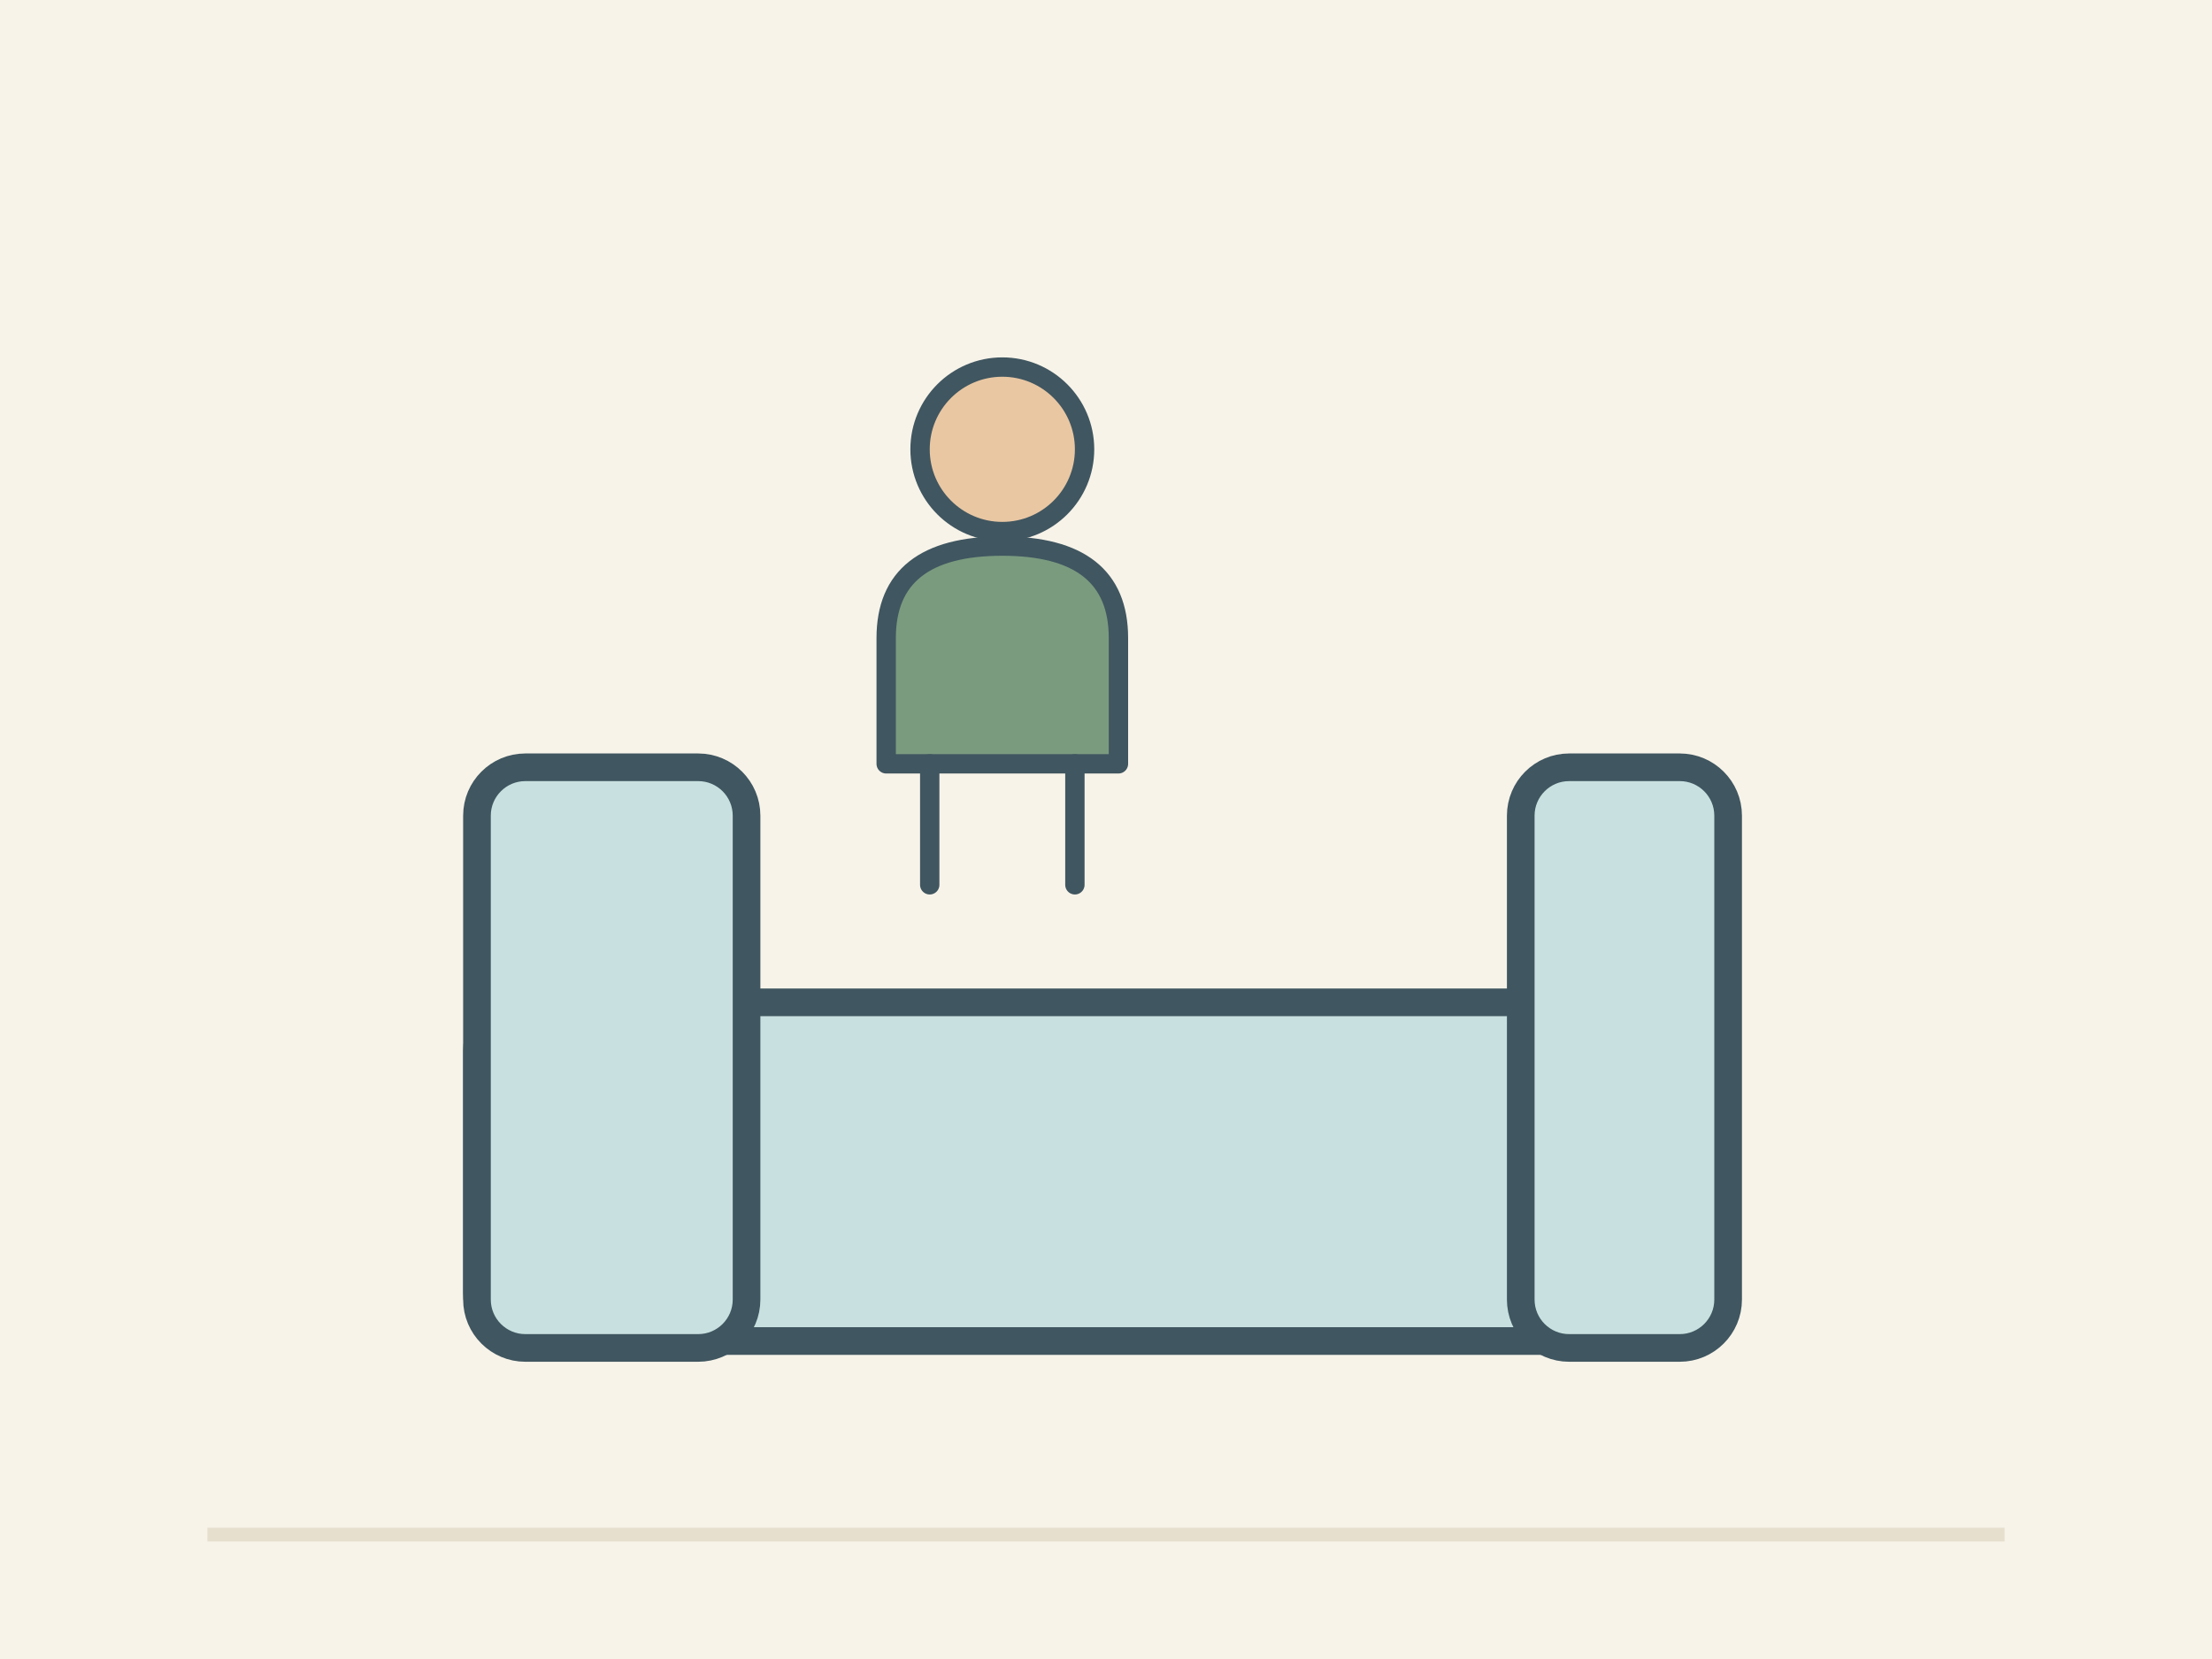
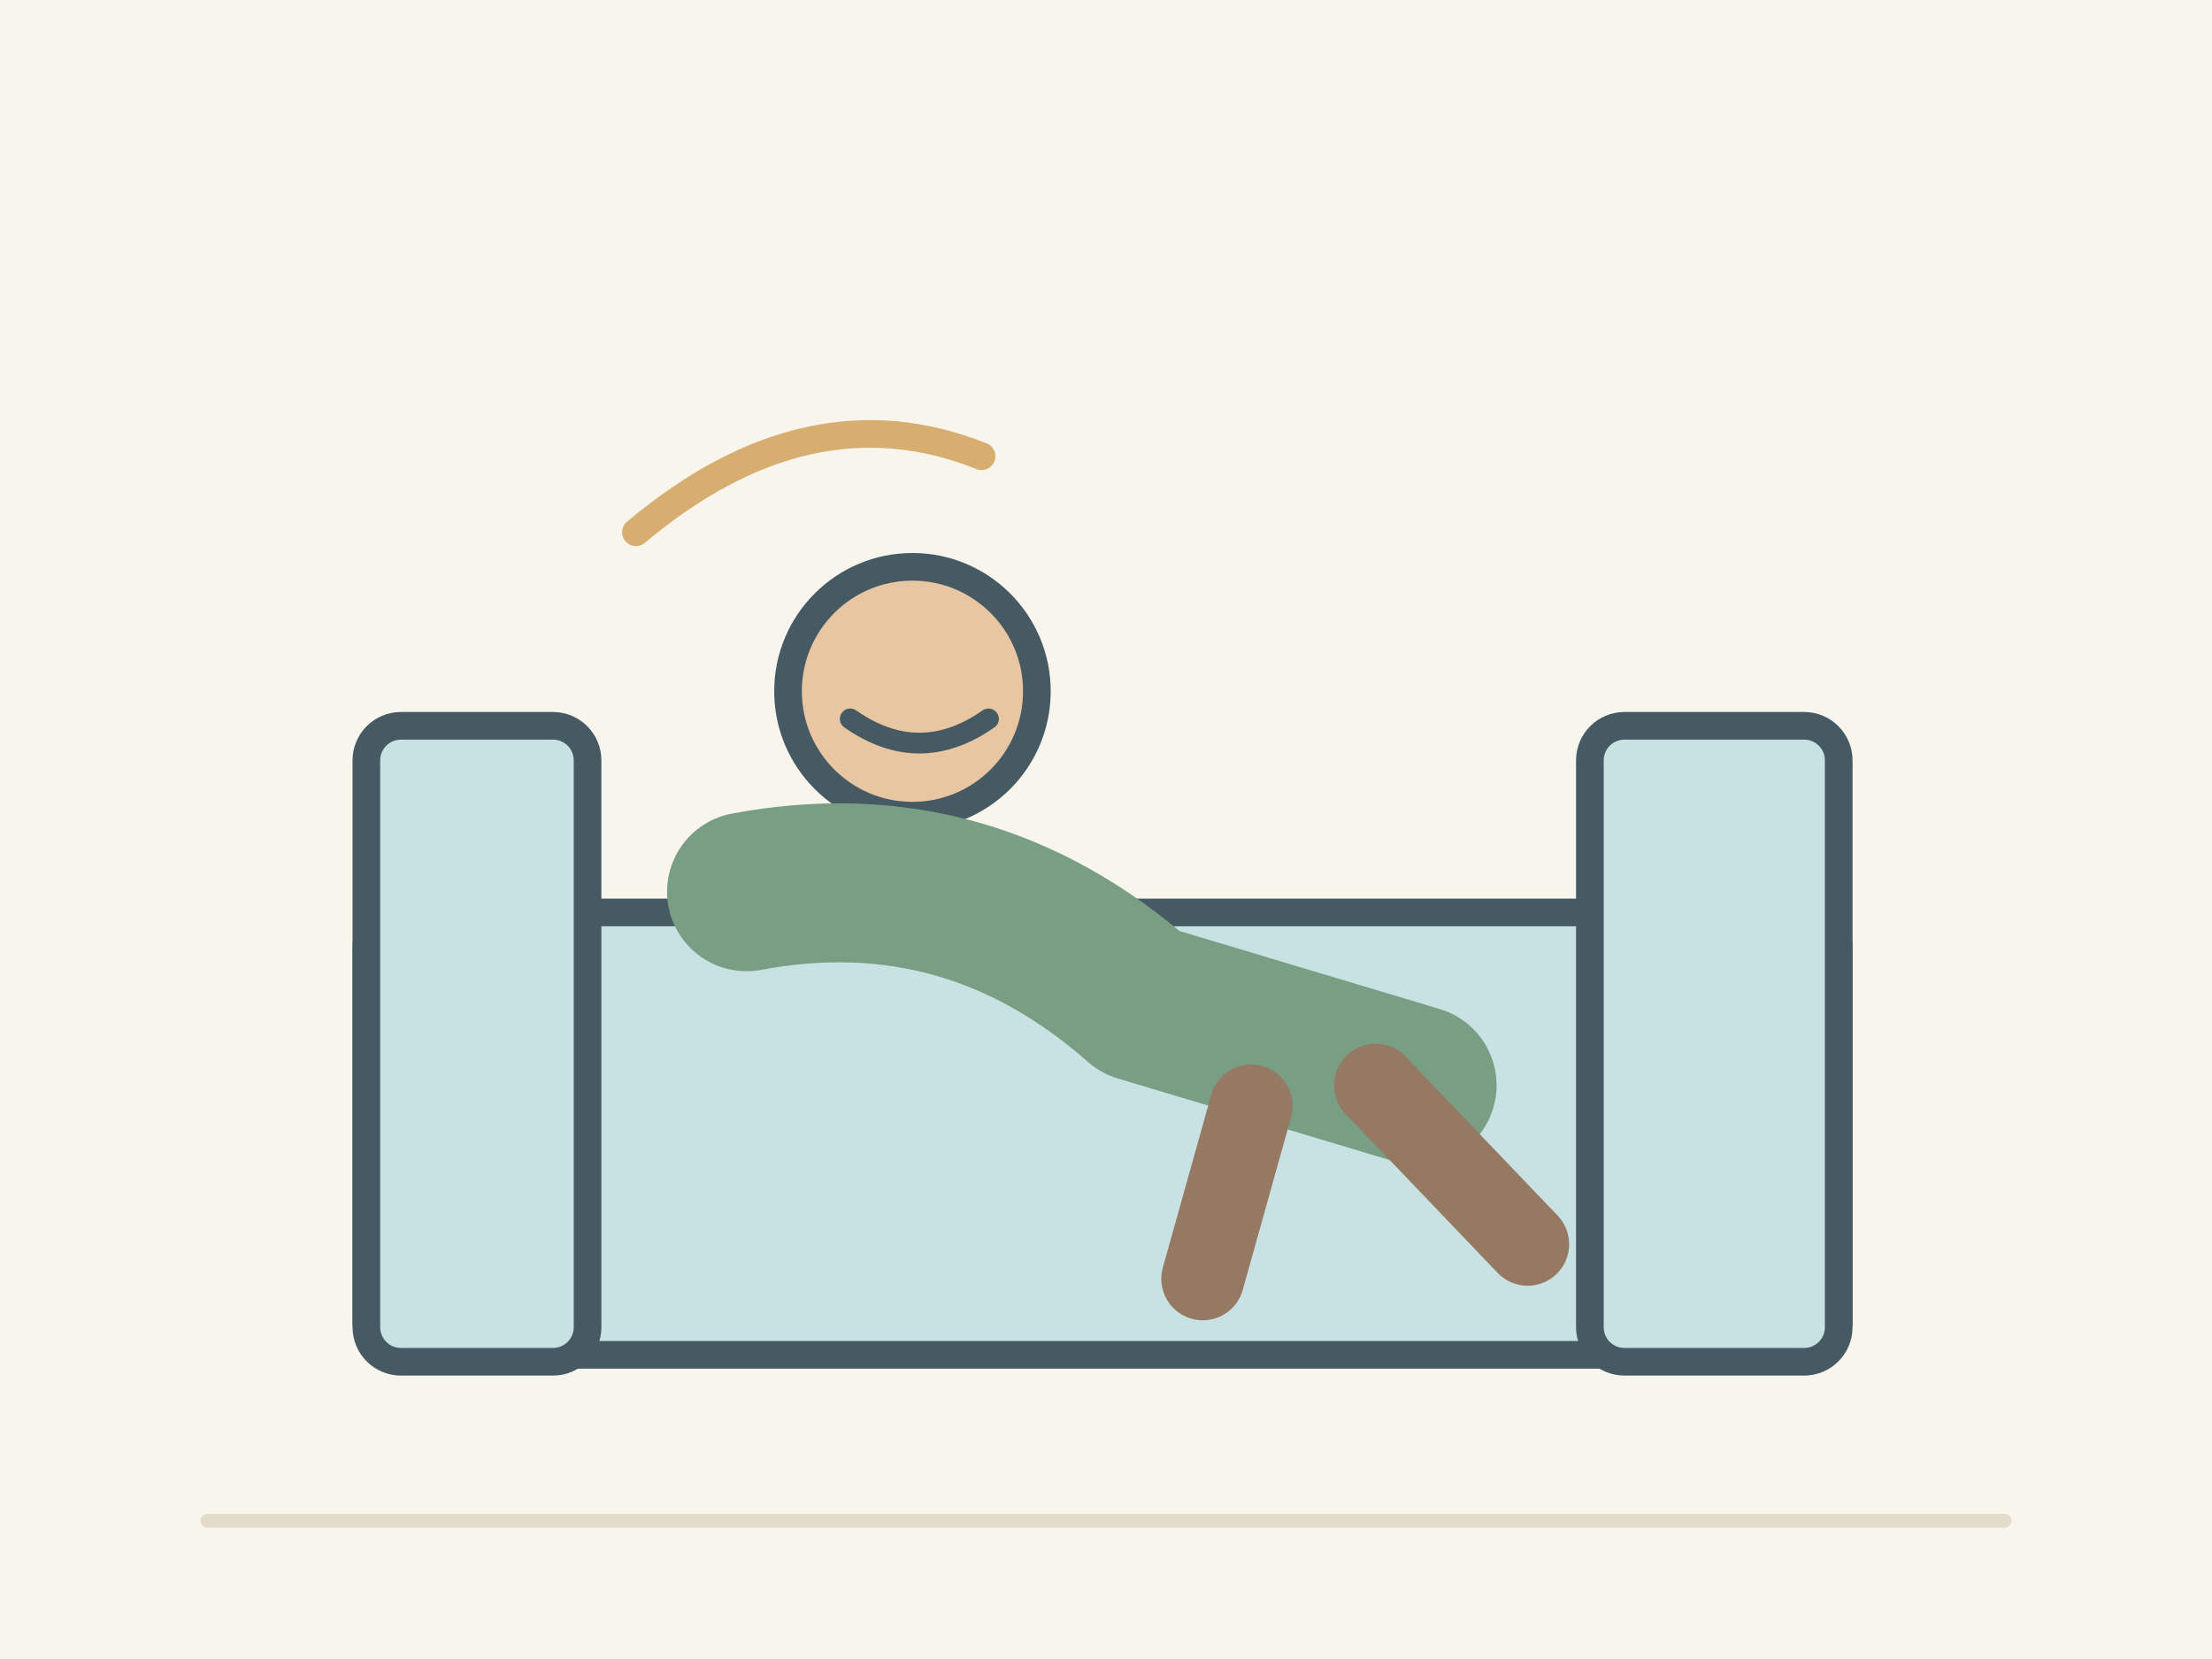
- <svg xmlns="http://www.w3.org/2000/svg" width="320" height="240" viewBox="0 0 320 240">
-   <rect width="320" height="240" fill="#f7f3e9" />
-   <path d="M30 222H290" stroke="#e7dfce" stroke-width="2" fill="none" />
-   <g transform="translate(145 65) scale(0.7)">
-     <circle cx="0" cy="0" r="17" fill="#e9c7a3" stroke="#405660" stroke-width="4" />
-     <path d="M-24 65V39Q-24 20 0 20Q24 20 24 39V65Z" fill="#7b9b7f" stroke="#405660" stroke-width="4" stroke-linecap="round" stroke-linejoin="round" />
-     <line x1="-15" y1="65" x2="-15" y2="90" stroke="#405660" stroke-width="4" stroke-linecap="round" />
-     <line x1="15" y1="65" x2="15" y2="90" stroke="#405660" stroke-width="4" stroke-linecap="round" />
-   </g>
-   <rect x="69" y="145" width="180" height="49" rx="7" fill="#c9e0e0" stroke="#405660" stroke-width="4" />
-   <rect x="69" y="111" width="39" height="84" rx="7" fill="#c9e0e0" stroke="#405660" stroke-width="4" />
-   <rect x="220" y="111" width="30" height="84" rx="7" fill="#c9e0e0" stroke="#405660" stroke-width="4" />
+ <svg xmlns="http://www.w3.org/2000/svg" viewBox="0 0 320 240" width="320" height="240">
+   <rect width="320" height="240" fill="#f8f5ed" />
+   <path d="M30 220H290" fill="none" stroke="#e4dcca" stroke-width="2" stroke-linecap="round" stroke-linejoin="round" />
+   <rect x="53" y="132" width="213" height="64" rx="5" fill="#c8e1e3" stroke="#465a64" stroke-width="4" />
+   <rect x="53" y="105" width="32" height="92" rx="5" fill="#c8e1e3" stroke="#465a64" stroke-width="4" />
+   <rect x="230" y="105" width="36" height="92" rx="5" fill="#c8e1e3" stroke="#465a64" stroke-width="4" />
+   <circle cx="132" cy="100" r="18" fill="#e8c6a2" stroke="#465a64" stroke-width="4" />
+   <path d="M108 129Q140 123 165 145L205 157" fill="none" stroke="#789e84" stroke-width="23" stroke-linecap="round" stroke-linejoin="round" />
+   <path d="M199 157L221 180M181 160L174 185" fill="none" stroke="#957963" stroke-width="12" stroke-linecap="round" stroke-linejoin="round" />
+   <path d="M123 104Q133 111 143 104" fill="none" stroke="#465a64" stroke-width="3" stroke-linecap="round" stroke-linejoin="round" />
+   <path d="M92 77Q117 56 142 66" fill="none" stroke="#d7ae70" stroke-width="4" stroke-linecap="round" stroke-linejoin="round" />
</svg>
